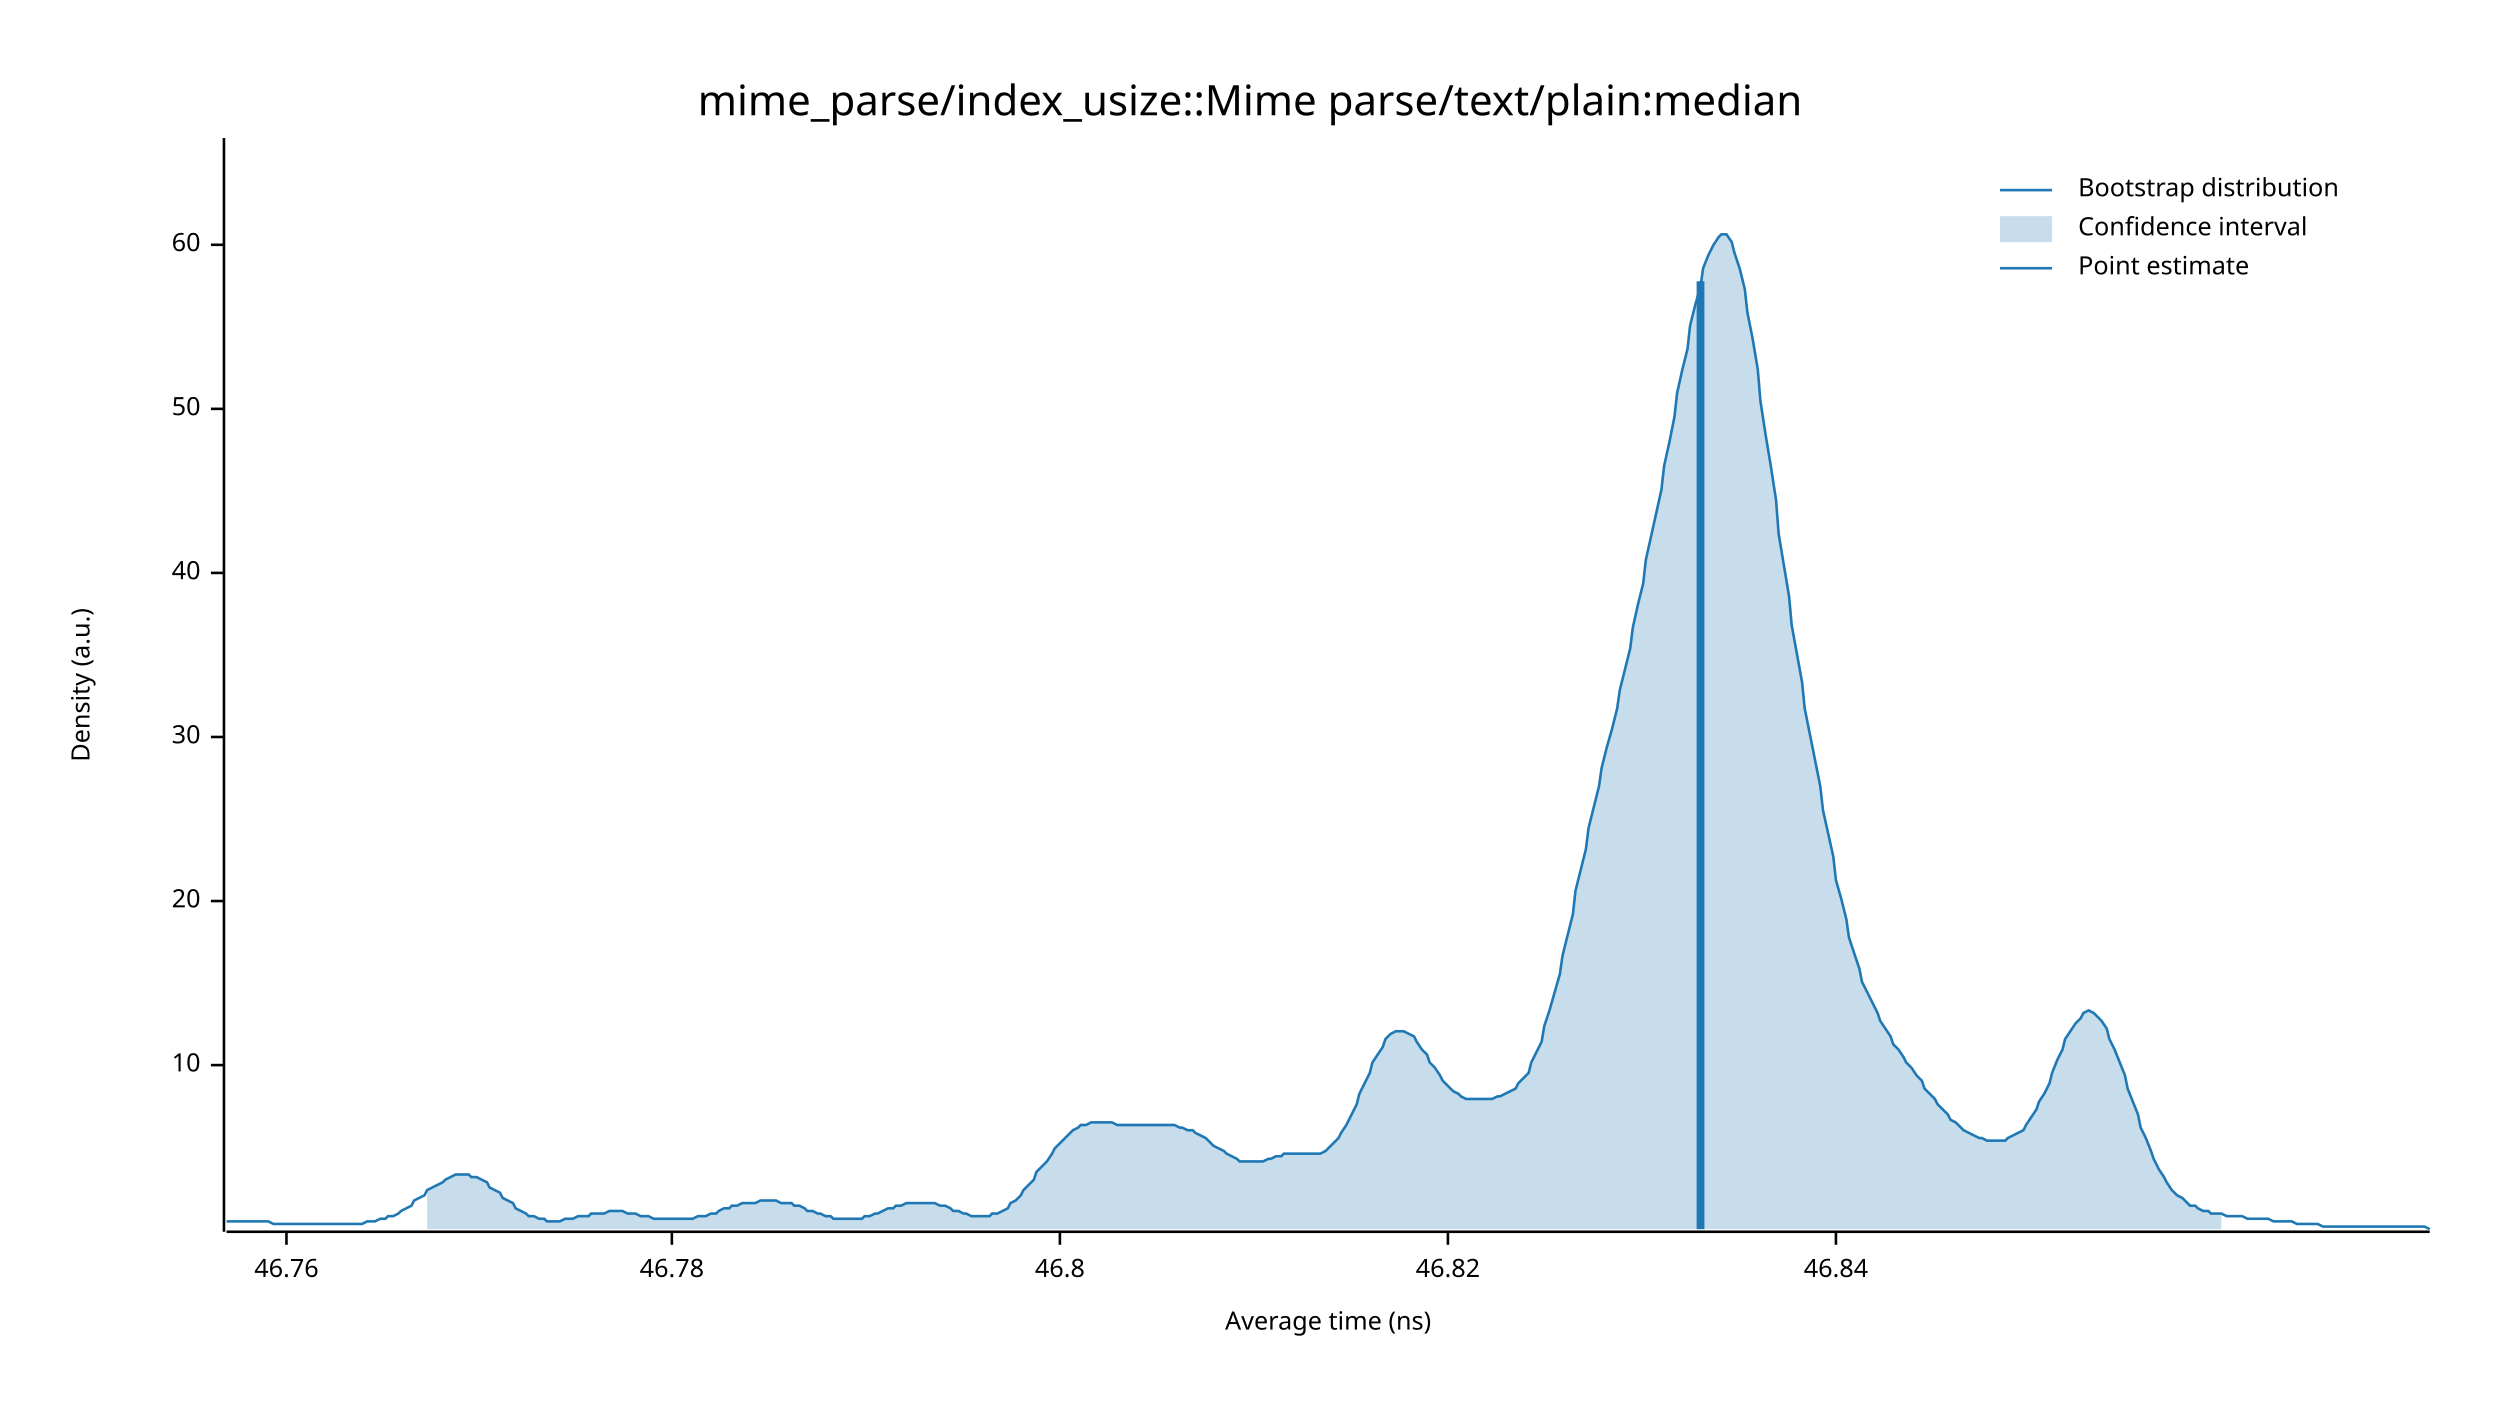
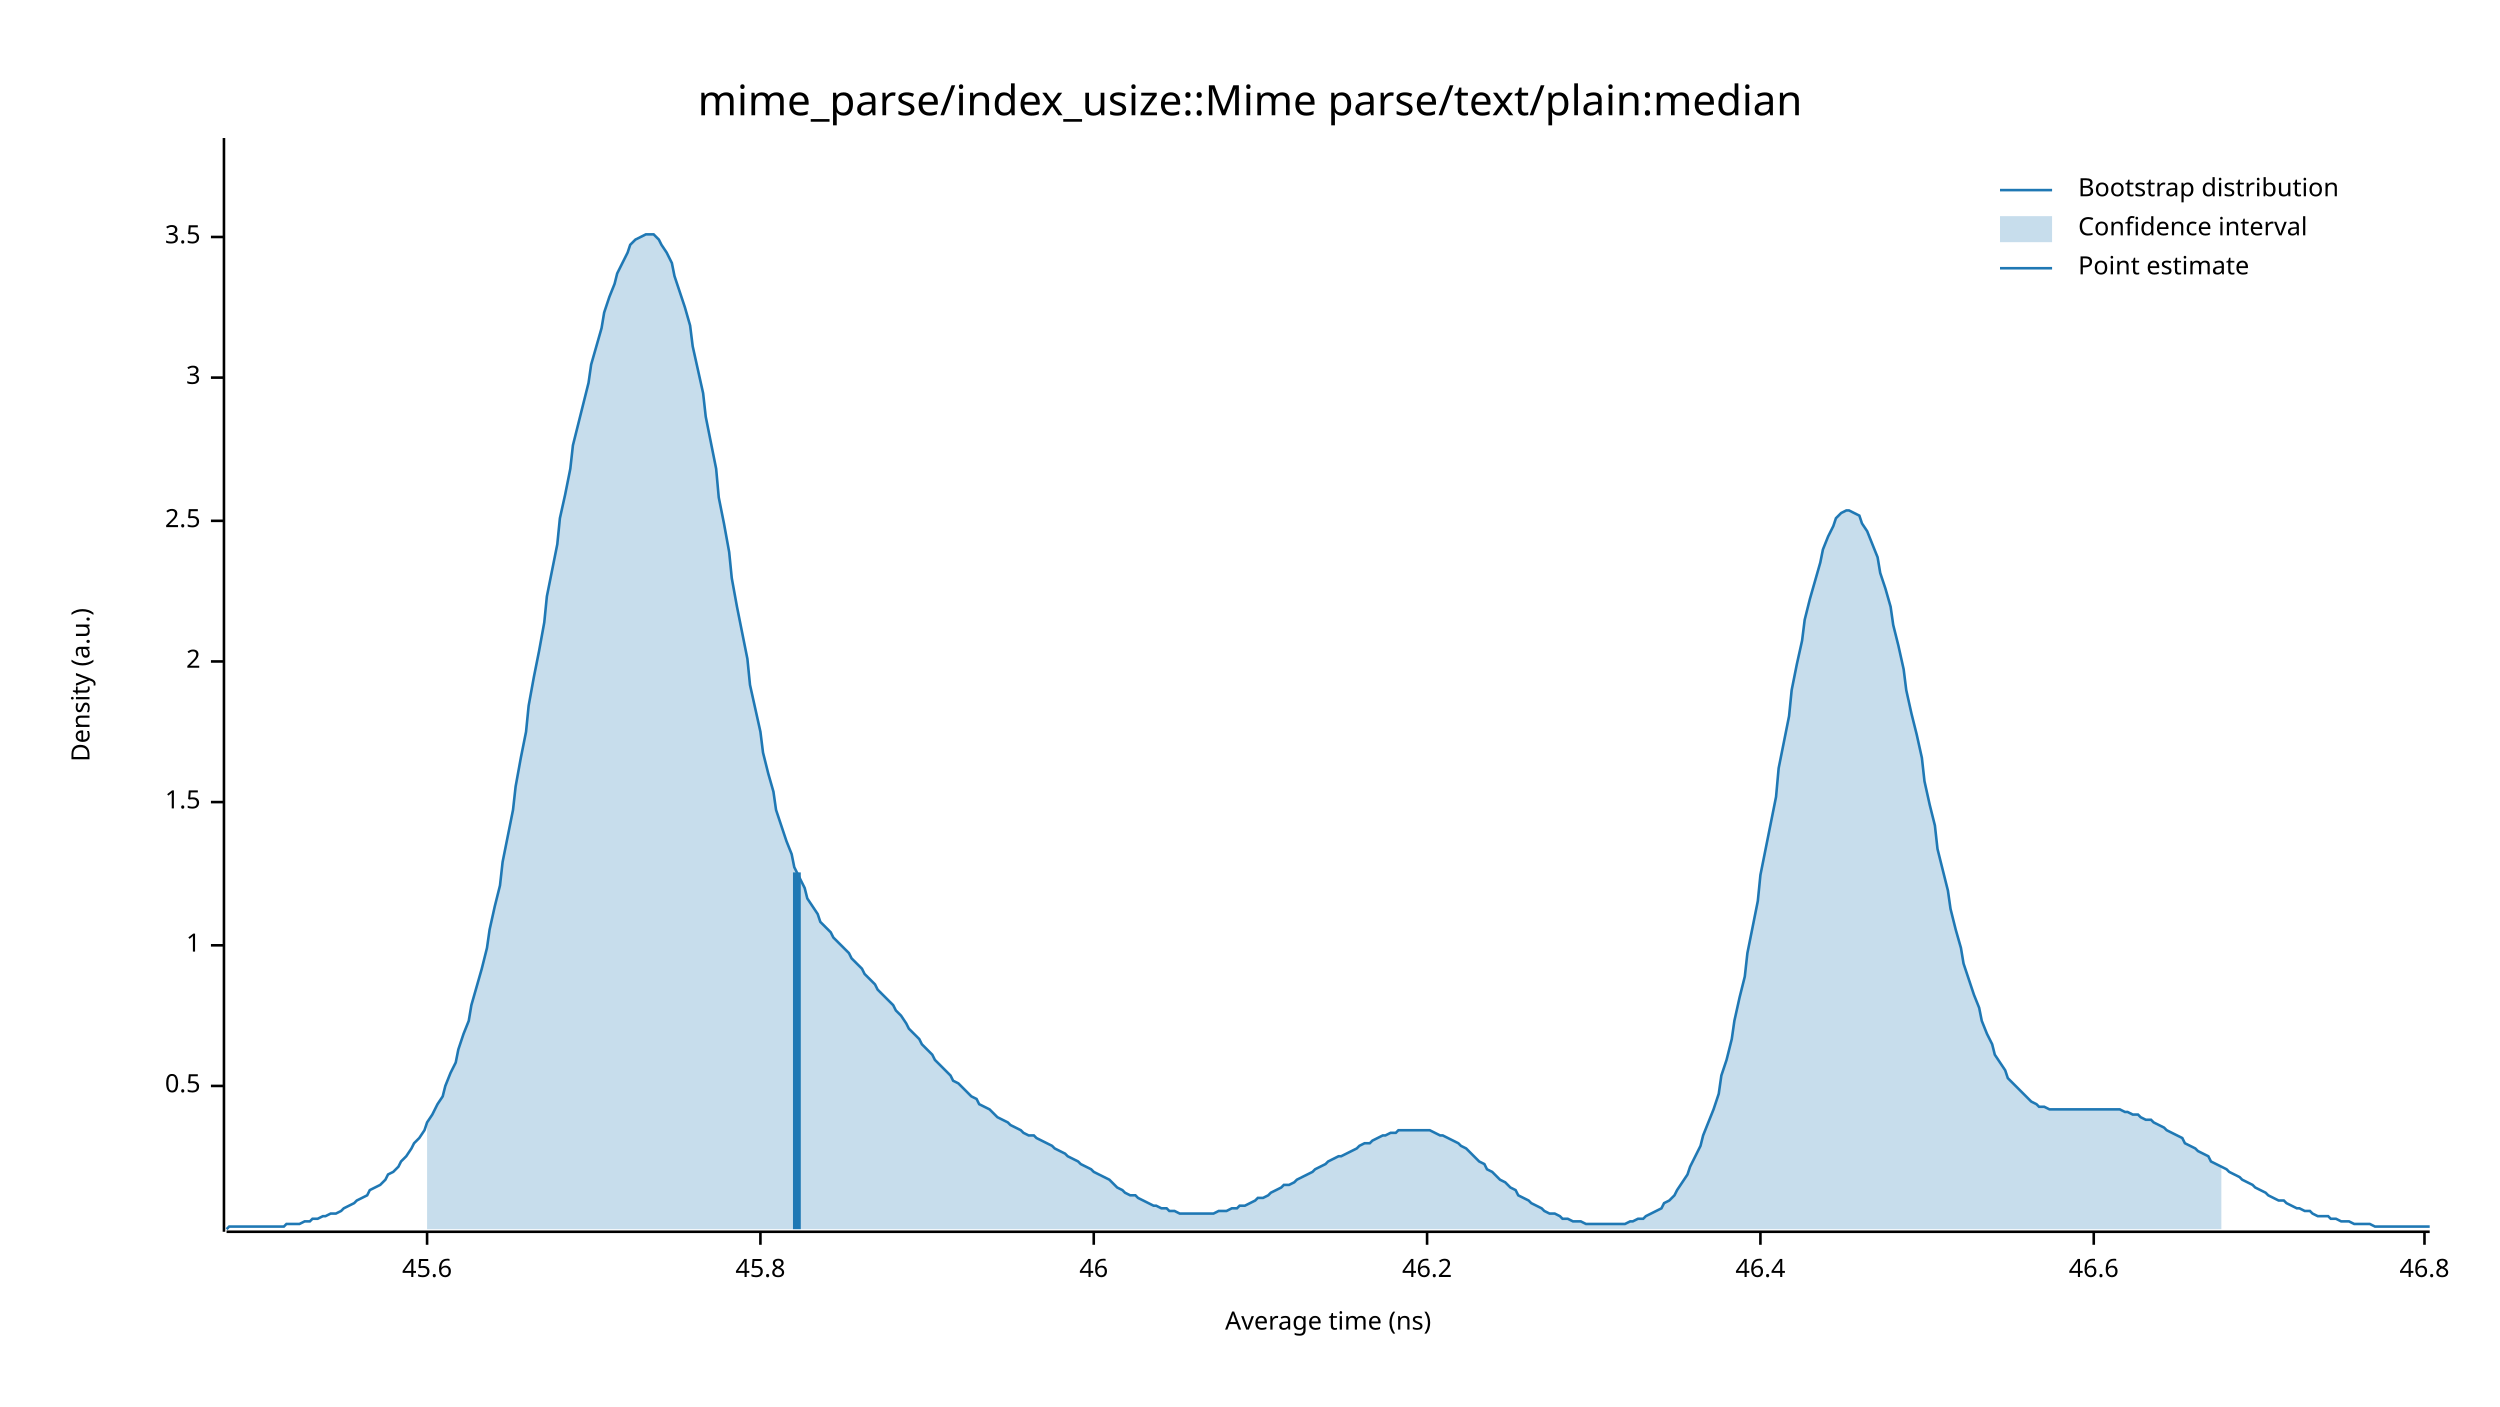
<svg xmlns="http://www.w3.org/2000/svg" width="960" height="540" viewBox="0 0 960 540">
  <text x="480" y="32" dy="0.76em" text-anchor="middle" font-family="sans-serif" font-size="16.129" opacity="1" fill="#000000">
mime_parse/index_usize::Mime parse/text/plain:median
</text>
  <text x="27" y="263" dy="0.76em" text-anchor="middle" font-family="sans-serif" font-size="9.677" opacity="1" fill="#000000" transform="rotate(270, 27, 263)">
Density (a.u.)
</text>
  <text x="510" y="513" dy="-0.5ex" text-anchor="middle" font-family="sans-serif" font-size="9.677" opacity="1" fill="#000000">
Average time (ns)
</text>
  <polyline fill="none" opacity="1" stroke="#000000" stroke-width="1" points="86,53 86,473 " />
-   <text x="77" y="409" dy="0.5ex" text-anchor="end" font-family="sans-serif" font-size="9.677" opacity="1" fill="#000000">
- 10
+   <text x="77" y="417" dy="0.5ex" text-anchor="end" font-family="sans-serif" font-size="9.677" opacity="1" fill="#000000">
+ 0.5
</text>
-   <polyline fill="none" opacity="1" stroke="#000000" stroke-width="1" points="81,409 86,409 " />
-   <text x="77" y="346" dy="0.5ex" text-anchor="end" font-family="sans-serif" font-size="9.677" opacity="1" fill="#000000">
- 20
+   <polyline fill="none" opacity="1" stroke="#000000" stroke-width="1" points="81,417 86,417 " />
+   <text x="77" y="363" dy="0.5ex" text-anchor="end" font-family="sans-serif" font-size="9.677" opacity="1" fill="#000000">
+ 1
</text>
-   <polyline fill="none" opacity="1" stroke="#000000" stroke-width="1" points="81,346 86,346 " />
-   <text x="77" y="283" dy="0.5ex" text-anchor="end" font-family="sans-serif" font-size="9.677" opacity="1" fill="#000000">
- 30
+   <polyline fill="none" opacity="1" stroke="#000000" stroke-width="1" points="81,363 86,363 " />
+   <text x="77" y="308" dy="0.5ex" text-anchor="end" font-family="sans-serif" font-size="9.677" opacity="1" fill="#000000">
+ 1.5
</text>
-   <polyline fill="none" opacity="1" stroke="#000000" stroke-width="1" points="81,283 86,283 " />
-   <text x="77" y="220" dy="0.5ex" text-anchor="end" font-family="sans-serif" font-size="9.677" opacity="1" fill="#000000">
- 40
+   <polyline fill="none" opacity="1" stroke="#000000" stroke-width="1" points="81,308 86,308 " />
+   <text x="77" y="254" dy="0.5ex" text-anchor="end" font-family="sans-serif" font-size="9.677" opacity="1" fill="#000000">
+ 2
</text>
-   <polyline fill="none" opacity="1" stroke="#000000" stroke-width="1" points="81,220 86,220 " />
-   <text x="77" y="157" dy="0.5ex" text-anchor="end" font-family="sans-serif" font-size="9.677" opacity="1" fill="#000000">
- 50
+   <polyline fill="none" opacity="1" stroke="#000000" stroke-width="1" points="81,254 86,254 " />
+   <text x="77" y="200" dy="0.5ex" text-anchor="end" font-family="sans-serif" font-size="9.677" opacity="1" fill="#000000">
+ 2.5
</text>
-   <polyline fill="none" opacity="1" stroke="#000000" stroke-width="1" points="81,157 86,157 " />
-   <text x="77" y="94" dy="0.5ex" text-anchor="end" font-family="sans-serif" font-size="9.677" opacity="1" fill="#000000">
- 60
+   <polyline fill="none" opacity="1" stroke="#000000" stroke-width="1" points="81,200 86,200 " />
+   <text x="77" y="145" dy="0.5ex" text-anchor="end" font-family="sans-serif" font-size="9.677" opacity="1" fill="#000000">
+ 3
</text>
-   <polyline fill="none" opacity="1" stroke="#000000" stroke-width="1" points="81,94 86,94 " />
+   <polyline fill="none" opacity="1" stroke="#000000" stroke-width="1" points="81,145 86,145 " />
+   <text x="77" y="91" dy="0.5ex" text-anchor="end" font-family="sans-serif" font-size="9.677" opacity="1" fill="#000000">
+ 3.5
+ </text>
+   <polyline fill="none" opacity="1" stroke="#000000" stroke-width="1" points="81,91 86,91 " />
  <polyline fill="none" opacity="1" stroke="#000000" stroke-width="1" points="87,473 933,473 " />
-   <text x="110" y="483" dy="0.76em" text-anchor="middle" font-family="sans-serif" font-size="9.677" opacity="1" fill="#000000">
- 46.76
+   <text x="164" y="483" dy="0.76em" text-anchor="middle" font-family="sans-serif" font-size="9.677" opacity="1" fill="#000000">
+ 45.6
</text>
-   <polyline fill="none" opacity="1" stroke="#000000" stroke-width="1" points="110,473 110,478 " />
-   <text x="258" y="483" dy="0.76em" text-anchor="middle" font-family="sans-serif" font-size="9.677" opacity="1" fill="#000000">
- 46.78
+   <polyline fill="none" opacity="1" stroke="#000000" stroke-width="1" points="164,473 164,478 " />
+   <text x="292" y="483" dy="0.76em" text-anchor="middle" font-family="sans-serif" font-size="9.677" opacity="1" fill="#000000">
+ 45.8
</text>
-   <polyline fill="none" opacity="1" stroke="#000000" stroke-width="1" points="258,473 258,478 " />
-   <text x="407" y="483" dy="0.76em" text-anchor="middle" font-family="sans-serif" font-size="9.677" opacity="1" fill="#000000">
+   <polyline fill="none" opacity="1" stroke="#000000" stroke-width="1" points="292,473 292,478 " />
+   <text x="420" y="483" dy="0.76em" text-anchor="middle" font-family="sans-serif" font-size="9.677" opacity="1" fill="#000000">
+ 46
+ </text>
+   <polyline fill="none" opacity="1" stroke="#000000" stroke-width="1" points="420,473 420,478 " />
+   <text x="548" y="483" dy="0.76em" text-anchor="middle" font-family="sans-serif" font-size="9.677" opacity="1" fill="#000000">
+ 46.2
+ </text>
+   <polyline fill="none" opacity="1" stroke="#000000" stroke-width="1" points="548,473 548,478 " />
+   <text x="676" y="483" dy="0.76em" text-anchor="middle" font-family="sans-serif" font-size="9.677" opacity="1" fill="#000000">
+ 46.4
+ </text>
+   <polyline fill="none" opacity="1" stroke="#000000" stroke-width="1" points="676,473 676,478 " />
+   <text x="804" y="483" dy="0.76em" text-anchor="middle" font-family="sans-serif" font-size="9.677" opacity="1" fill="#000000">
+ 46.6
+ </text>
+   <polyline fill="none" opacity="1" stroke="#000000" stroke-width="1" points="804,473 804,478 " />
+   <text x="931" y="483" dy="0.76em" text-anchor="middle" font-family="sans-serif" font-size="9.677" opacity="1" fill="#000000">
46.8
</text>
-   <polyline fill="none" opacity="1" stroke="#000000" stroke-width="1" points="407,473 407,478 " />
-   <text x="556" y="483" dy="0.76em" text-anchor="middle" font-family="sans-serif" font-size="9.677" opacity="1" fill="#000000">
- 46.82
- </text>
-   <polyline fill="none" opacity="1" stroke="#000000" stroke-width="1" points="556,473 556,478 " />
-   <text x="705" y="483" dy="0.76em" text-anchor="middle" font-family="sans-serif" font-size="9.677" opacity="1" fill="#000000">
- 46.84
- </text>
-   <polyline fill="none" opacity="1" stroke="#000000" stroke-width="1" points="705,473 705,478 " />
-   <polyline fill="none" opacity="1" stroke="#1F78B4" stroke-width="1" points="87,469 88,469 90,469 92,469 93,469 95,469 97,469 98,469 100,469 102,469 103,469 105,470 107,470 109,470 110,470 112,470 114,470 115,470 117,470 119,470 120,470 122,470 124,470 125,470 127,470 129,470 131,470 132,470 134,470 136,470 137,470 139,470 141,469 142,469 144,469 146,468 148,468 149,467 151,467 153,466 154,465 156,464 158,463 159,461 161,460 163,459 164,457 166,456 168,455 170,454 171,453 173,452 175,451 176,451 178,451 180,451 181,452 183,452 185,453 187,454 188,456 190,457 192,458 193,460 195,461 197,462 198,464 200,465 202,466 203,467 205,467 207,468 209,468 210,469 212,469 214,469 215,469 217,468 219,468 220,468 222,467 224,467 226,467 227,466 229,466 231,466 232,466 234,465 236,465 237,465 239,465 241,466 242,466 244,466 246,467 248,467 249,467 251,468 253,468 254,468 256,468 258,468 259,468 261,468 263,468 265,468 266,468 268,467 270,467 271,467 273,466 275,466 276,465 278,464 280,464 281,463 283,463 285,462 287,462 288,462 290,462 292,461 293,461 295,461 297,461 298,461 300,462 302,462 304,462 305,463 307,463 309,464 310,465 312,465 314,466 315,466 317,467 319,467 320,468 322,468 324,468 326,468 327,468 329,468 331,468 332,467 334,467 336,466 337,466 339,465 341,464 343,464 344,463 346,463 348,462 349,462 351,462 353,462 354,462 356,462 358,462 359,462 361,463 363,463 365,464 366,465 368,465 370,466 371,466 373,467 375,467 376,467 378,467 380,467 381,466 383,466 385,465 387,464 388,462 390,461 392,459 393,457 395,455 397,453 398,450 400,448 402,446 404,443 405,441 407,439 409,437 410,436 412,434 414,433 415,432 417,432 419,431 420,431 422,431 424,431 426,431 427,431 429,432 431,432 432,432 434,432 436,432 437,432 439,432 441,432 443,432 444,432 446,432 448,432 449,432 451,432 453,433 454,433 456,434 458,434 459,435 461,436 463,437 465,439 466,440 468,441 470,442 471,443 473,444 475,445 476,446 478,446 480,446 482,446 483,446 485,446 487,445 488,445 490,444 492,444 493,443 495,443 497,443 498,443 500,443 502,443 504,443 505,443 507,443 509,442 510,441 512,439 514,437 515,435 517,432 519,428 521,424 522,420 524,416 526,412 527,408 529,405 531,402 532,399 534,397 536,396 537,396 539,396 541,397 543,398 544,400 546,403 548,405 549,408 551,410 553,413 554,415 556,417 558,419 560,420 561,421 563,422 565,422 566,422 568,422 570,422 571,422 573,422 575,421 576,421 578,420 580,419 582,418 583,416 585,414 587,412 588,408 590,404 592,400 593,394 595,388 597,381 599,374 600,367 602,359 604,351 605,342 607,334 609,326 610,318 612,310 614,302 615,295 617,287 619,280 621,272 622,265 624,257 626,249 627,241 629,232 631,224 632,215 634,206 636,197 638,188 639,179 641,170 643,160 644,151 646,142 648,134 649,125 651,117 653,110 654,103 656,98 658,94 660,91 661,90 663,90 665,93 666,97 668,103 670,111 671,120 673,130 675,142 676,154 678,167 680,179 682,192 683,205 685,217 687,229 688,240 690,251 692,262 693,272 695,282 697,292 699,302 700,311 702,320 704,329 705,338 707,345 709,353 710,360 712,366 714,372 715,377 717,381 719,385 721,389 722,392 724,395 726,398 727,401 729,403 731,406 732,408 734,410 736,413 738,415 739,418 741,420 743,422 744,424 746,426 748,428 749,430 751,431 753,433 754,434 756,435 758,436 760,437 761,437 763,438 765,438 766,438 768,438 770,438 771,437 773,436 775,435 777,434 778,432 780,429 782,426 783,423 785,420 787,416 788,412 790,407 792,403 793,399 795,396 797,393 799,391 800,389 802,388 804,389 805,390 807,392 809,395 810,399 812,403 814,408 816,413 817,418 819,423 821,428 822,433 824,437 826,442 827,445 829,449 831,452 832,454 834,457 836,459 838,460 839,461 841,463 843,463 844,464 846,465 848,465 849,466 851,466 853,466 855,467 856,467 858,467 860,467 861,467 863,468 865,468 866,468 868,468 870,468 871,468 873,469 875,469 877,469 878,469 880,469 882,470 883,470 885,470 887,470 888,470 890,470 892,471 894,471 895,471 897,471 899,471 900,471 902,471 904,471 905,471 907,471 909,471 910,471 912,471 914,471 916,471 917,471 919,471 921,471 922,471 924,471 926,471 927,471 929,471 931,471 933,472 " />
-   <polygon opacity="0.25" fill="#1F78B4" points="164,457 166,456 168,455 170,454 171,453 173,452 175,451 176,451 178,451 180,451 181,452 183,452 185,453 187,454 188,456 190,457 192,458 193,460 195,461 197,462 198,464 200,465 202,466 203,467 205,467 207,468 209,468 210,469 212,469 214,469 215,469 217,468 219,468 220,468 222,467 224,467 226,467 227,466 229,466 231,466 232,466 234,465 236,465 237,465 239,465 241,466 242,466 244,466 246,467 248,467 249,467 251,468 253,468 254,468 256,468 258,468 259,468 261,468 263,468 265,468 266,468 268,467 270,467 271,467 273,466 275,466 276,465 278,464 280,464 281,463 283,463 285,462 287,462 288,462 290,462 292,461 293,461 295,461 297,461 298,461 300,462 302,462 304,462 305,463 307,463 309,464 310,465 312,465 314,466 315,466 317,467 319,467 320,468 322,468 324,468 326,468 327,468 329,468 331,468 332,467 334,467 336,466 337,466 339,465 341,464 343,464 344,463 346,463 348,462 349,462 351,462 353,462 354,462 356,462 358,462 359,462 361,463 363,463 365,464 366,465 368,465 370,466 371,466 373,467 375,467 376,467 378,467 380,467 381,466 383,466 385,465 387,464 388,462 390,461 392,459 393,457 395,455 397,453 398,450 400,448 402,446 404,443 405,441 407,439 409,437 410,436 412,434 414,433 415,432 417,432 419,431 420,431 422,431 424,431 426,431 427,431 429,432 431,432 432,432 434,432 436,432 437,432 439,432 441,432 443,432 444,432 446,432 448,432 449,432 451,432 453,433 454,433 456,434 458,434 459,435 461,436 463,437 465,439 466,440 468,441 470,442 471,443 473,444 475,445 476,446 478,446 480,446 482,446 483,446 485,446 487,445 488,445 490,444 492,444 493,443 495,443 497,443 498,443 500,443 502,443 504,443 505,443 507,443 509,442 510,441 512,439 514,437 515,435 517,432 519,428 521,424 522,420 524,416 526,412 527,408 529,405 531,402 532,399 534,397 536,396 537,396 539,396 541,397 543,398 544,400 546,403 548,405 549,408 551,410 553,413 554,415 556,417 558,419 560,420 561,421 563,422 565,422 566,422 568,422 570,422 571,422 573,422 575,421 576,421 578,420 580,419 582,418 583,416 585,414 587,412 588,408 590,404 592,400 593,394 595,388 597,381 599,374 600,367 602,359 604,351 605,342 607,334 609,326 610,318 612,310 614,302 615,295 617,287 619,280 621,272 622,265 624,257 626,249 627,241 629,232 631,224 632,215 634,206 636,197 638,188 639,179 641,170 643,160 644,151 646,142 648,134 649,125 651,117 653,110 654,103 656,98 658,94 660,91 661,90 663,90 665,93 666,97 668,103 670,111 671,120 673,130 675,142 676,154 678,167 680,179 682,192 683,205 685,217 687,229 688,240 690,251 692,262 693,272 695,282 697,292 699,302 700,311 702,320 704,329 705,338 707,345 709,353 710,360 712,366 714,372 715,377 717,381 719,385 721,389 722,392 724,395 726,398 727,401 729,403 731,406 732,408 734,410 736,413 738,415 739,418 741,420 743,422 744,424 746,426 748,428 749,430 751,431 753,433 754,434 756,435 758,436 760,437 761,437 763,438 765,438 766,438 768,438 770,438 771,437 773,436 775,435 777,434 778,432 780,429 782,426 783,423 785,420 787,416 788,412 790,407 792,403 793,399 795,396 797,393 799,391 800,389 802,388 804,389 805,390 807,392 809,395 810,399 812,403 814,408 816,413 817,418 819,423 821,428 822,433 824,437 826,442 827,445 829,449 831,452 832,454 834,457 836,459 838,460 839,461 841,463 843,463 844,464 846,465 848,465 849,466 851,466 853,466 853,472 164,472 " />
-   <polyline fill="none" opacity="1" stroke="#1F78B4" stroke-width="3" points="653,472 653,108 " />
+   <polyline fill="none" opacity="1" stroke="#000000" stroke-width="1" points="931,473 931,478 " />
+   <polyline fill="none" opacity="1" stroke="#1F78B4" stroke-width="1" points="87,472 88,471 90,471 92,471 93,471 95,471 97,471 98,471 100,471 102,471 103,471 105,471 107,471 109,471 110,470 112,470 114,470 115,470 117,469 119,469 120,468 122,468 124,467 125,467 127,466 129,466 131,465 132,464 134,463 136,462 137,461 139,460 141,459 142,457 144,456 146,455 148,453 149,451 151,450 153,448 154,446 156,444 158,441 159,439 161,437 163,434 164,431 166,428 168,424 170,421 171,417 173,412 175,408 176,403 178,397 180,392 181,386 183,379 185,372 187,364 188,357 190,348 192,340 193,331 195,321 197,311 198,302 200,291 202,281 203,271 205,260 207,250 209,239 210,229 212,219 214,209 215,199 217,190 219,180 220,171 222,163 224,155 226,147 227,140 229,133 231,126 232,120 234,114 236,109 237,105 239,101 241,97 242,94 244,92 246,91 248,90 249,90 251,90 253,92 254,94 256,97 258,101 259,106 261,112 263,118 265,125 266,133 268,142 270,151 271,160 273,170 275,180 276,191 278,201 280,212 281,222 283,233 285,243 287,253 288,263 290,272 292,281 293,289 295,297 297,304 298,311 300,317 302,323 304,328 305,333 307,337 309,341 310,345 312,348 314,351 315,354 317,356 319,358 320,360 322,362 324,364 326,366 327,368 329,370 331,372 332,374 334,376 336,378 337,380 339,382 341,384 343,386 344,388 346,390 348,393 349,395 351,397 353,399 354,401 356,403 358,405 359,407 361,409 363,411 365,413 366,415 368,416 370,418 371,419 373,421 375,422 376,424 378,425 380,426 381,427 383,429 385,430 387,431 388,432 390,433 392,434 393,435 395,436 397,436 398,437 400,438 402,439 404,440 405,441 407,442 409,443 410,444 412,445 414,446 415,447 417,448 419,449 420,450 422,451 424,452 426,453 427,454 429,456 431,457 432,458 434,459 436,459 437,460 439,461 441,462 443,463 444,463 446,464 448,464 449,465 451,465 453,466 454,466 456,466 458,466 459,466 461,466 463,466 465,466 466,466 468,465 470,465 471,465 473,464 475,464 476,463 478,463 480,462 482,461 483,460 485,460 487,459 488,458 490,457 492,456 493,455 495,455 497,454 498,453 500,452 502,451 504,450 505,449 507,448 509,447 510,446 512,445 514,444 515,444 517,443 519,442 521,441 522,440 524,439 526,439 527,438 529,437 531,436 532,436 534,435 536,435 537,434 539,434 541,434 543,434 544,434 546,434 548,434 549,434 551,435 553,436 554,436 556,437 558,438 560,439 561,440 563,441 565,443 566,444 568,446 570,447 571,449 573,450 575,452 576,453 578,454 580,456 582,457 583,459 585,460 587,461 588,462 590,463 592,464 593,465 595,466 597,466 599,467 600,468 602,468 604,469 605,469 607,469 609,470 610,470 612,470 614,470 615,470 617,470 619,470 621,470 622,470 624,470 626,469 627,469 629,468 631,468 632,467 634,466 636,465 638,464 639,462 641,461 643,459 644,457 646,454 648,451 649,448 651,444 653,440 654,436 656,431 658,426 660,420 661,413 663,407 665,399 666,392 668,383 670,375 671,366 673,356 675,346 676,336 678,326 680,316 682,306 683,295 685,285 687,275 688,265 690,255 692,246 693,238 695,230 697,223 699,216 700,211 702,206 704,202 705,199 707,197 709,196 710,196 712,197 714,198 715,201 717,204 719,209 721,214 722,220 724,226 726,233 727,240 729,248 731,257 732,265 734,274 736,282 738,291 739,300 741,309 743,317 744,326 746,334 748,342 749,349 751,357 753,364 754,370 756,376 758,382 760,387 761,392 763,397 765,401 766,405 768,408 770,411 771,414 773,416 775,418 777,420 778,421 780,423 782,424 783,425 785,425 787,426 788,426 790,426 792,426 793,426 795,426 797,426 799,426 800,426 802,426 804,426 805,426 807,426 809,426 810,426 812,426 814,426 816,427 817,427 819,428 821,428 822,429 824,430 826,430 827,431 829,432 831,433 832,434 834,435 836,436 838,437 839,439 841,440 843,441 844,442 846,443 848,444 849,446 851,447 853,448 855,449 856,450 858,451 860,452 861,453 863,454 865,455 866,456 868,457 870,458 871,459 873,460 875,461 877,461 878,462 880,463 882,464 883,464 885,465 887,465 888,466 890,467 892,467 894,467 895,468 897,468 899,469 900,469 902,469 904,470 905,470 907,470 909,470 910,470 912,471 914,471 916,471 917,471 919,471 921,471 922,471 924,471 926,471 927,471 929,471 931,471 933,471 " />
+   <polygon opacity="0.25" fill="#1F78B4" points="164,431 166,428 168,424 170,421 171,417 173,412 175,408 176,403 178,397 180,392 181,386 183,379 185,372 187,364 188,357 190,348 192,340 193,331 195,321 197,311 198,302 200,291 202,281 203,271 205,260 207,250 209,239 210,229 212,219 214,209 215,199 217,190 219,180 220,171 222,163 224,155 226,147 227,140 229,133 231,126 232,120 234,114 236,109 237,105 239,101 241,97 242,94 244,92 246,91 248,90 249,90 251,90 253,92 254,94 256,97 258,101 259,106 261,112 263,118 265,125 266,133 268,142 270,151 271,160 273,170 275,180 276,191 278,201 280,212 281,222 283,233 285,243 287,253 288,263 290,272 292,281 293,289 295,297 297,304 298,311 300,317 302,323 304,328 305,333 307,337 309,341 310,345 312,348 314,351 315,354 317,356 319,358 320,360 322,362 324,364 326,366 327,368 329,370 331,372 332,374 334,376 336,378 337,380 339,382 341,384 343,386 344,388 346,390 348,393 349,395 351,397 353,399 354,401 356,403 358,405 359,407 361,409 363,411 365,413 366,415 368,416 370,418 371,419 373,421 375,422 376,424 378,425 380,426 381,427 383,429 385,430 387,431 388,432 390,433 392,434 393,435 395,436 397,436 398,437 400,438 402,439 404,440 405,441 407,442 409,443 410,444 412,445 414,446 415,447 417,448 419,449 420,450 422,451 424,452 426,453 427,454 429,456 431,457 432,458 434,459 436,459 437,460 439,461 441,462 443,463 444,463 446,464 448,464 449,465 451,465 453,466 454,466 456,466 458,466 459,466 461,466 463,466 465,466 466,466 468,465 470,465 471,465 473,464 475,464 476,463 478,463 480,462 482,461 483,460 485,460 487,459 488,458 490,457 492,456 493,455 495,455 497,454 498,453 500,452 502,451 504,450 505,449 507,448 509,447 510,446 512,445 514,444 515,444 517,443 519,442 521,441 522,440 524,439 526,439 527,438 529,437 531,436 532,436 534,435 536,435 537,434 539,434 541,434 543,434 544,434 546,434 548,434 549,434 551,435 553,436 554,436 556,437 558,438 560,439 561,440 563,441 565,443 566,444 568,446 570,447 571,449 573,450 575,452 576,453 578,454 580,456 582,457 583,459 585,460 587,461 588,462 590,463 592,464 593,465 595,466 597,466 599,467 600,468 602,468 604,469 605,469 607,469 609,470 610,470 612,470 614,470 615,470 617,470 619,470 621,470 622,470 624,470 626,469 627,469 629,468 631,468 632,467 634,466 636,465 638,464 639,462 641,461 643,459 644,457 646,454 648,451 649,448 651,444 653,440 654,436 656,431 658,426 660,420 661,413 663,407 665,399 666,392 668,383 670,375 671,366 673,356 675,346 676,336 678,326 680,316 682,306 683,295 685,285 687,275 688,265 690,255 692,246 693,238 695,230 697,223 699,216 700,211 702,206 704,202 705,199 707,197 709,196 710,196 712,197 714,198 715,201 717,204 719,209 721,214 722,220 724,226 726,233 727,240 729,248 731,257 732,265 734,274 736,282 738,291 739,300 741,309 743,317 744,326 746,334 748,342 749,349 751,357 753,364 754,370 756,376 758,382 760,387 761,392 763,397 765,401 766,405 768,408 770,411 771,414 773,416 775,418 777,420 778,421 780,423 782,424 783,425 785,425 787,426 788,426 790,426 792,426 793,426 795,426 797,426 799,426 800,426 802,426 804,426 805,426 807,426 809,426 810,426 812,426 814,426 816,427 817,427 819,428 821,428 822,429 824,430 826,430 827,431 829,432 831,433 832,434 834,435 836,436 838,437 839,439 841,440 843,441 844,442 846,443 848,444 849,446 851,447 853,448 853,472 164,472 " />
+   <polyline fill="none" opacity="1" stroke="#1F78B4" stroke-width="3" points="306,472 306,335 " />
  <text x="798" y="68" dy="0.76em" text-anchor="start" font-family="sans-serif" font-size="9.677" opacity="1" fill="#000000">
Bootstrap distribution
</text>
  <text x="798" y="83" dy="0.76em" text-anchor="start" font-family="sans-serif" font-size="9.677" opacity="1" fill="#000000">
Confidence interval
</text>
  <text x="798" y="98" dy="0.76em" text-anchor="start" font-family="sans-serif" font-size="9.677" opacity="1" fill="#000000">
Point estimate
</text>
  <polyline fill="none" opacity="1" stroke="#1F78B4" stroke-width="1" points="768,73 788,73 " />
  <rect x="768" y="83" width="20" height="10" opacity="0.25" fill="#1F78B4" stroke="none" />
  <polyline fill="none" opacity="1" stroke="#1F78B4" stroke-width="1" points="768,103 788,103 " />
</svg>
